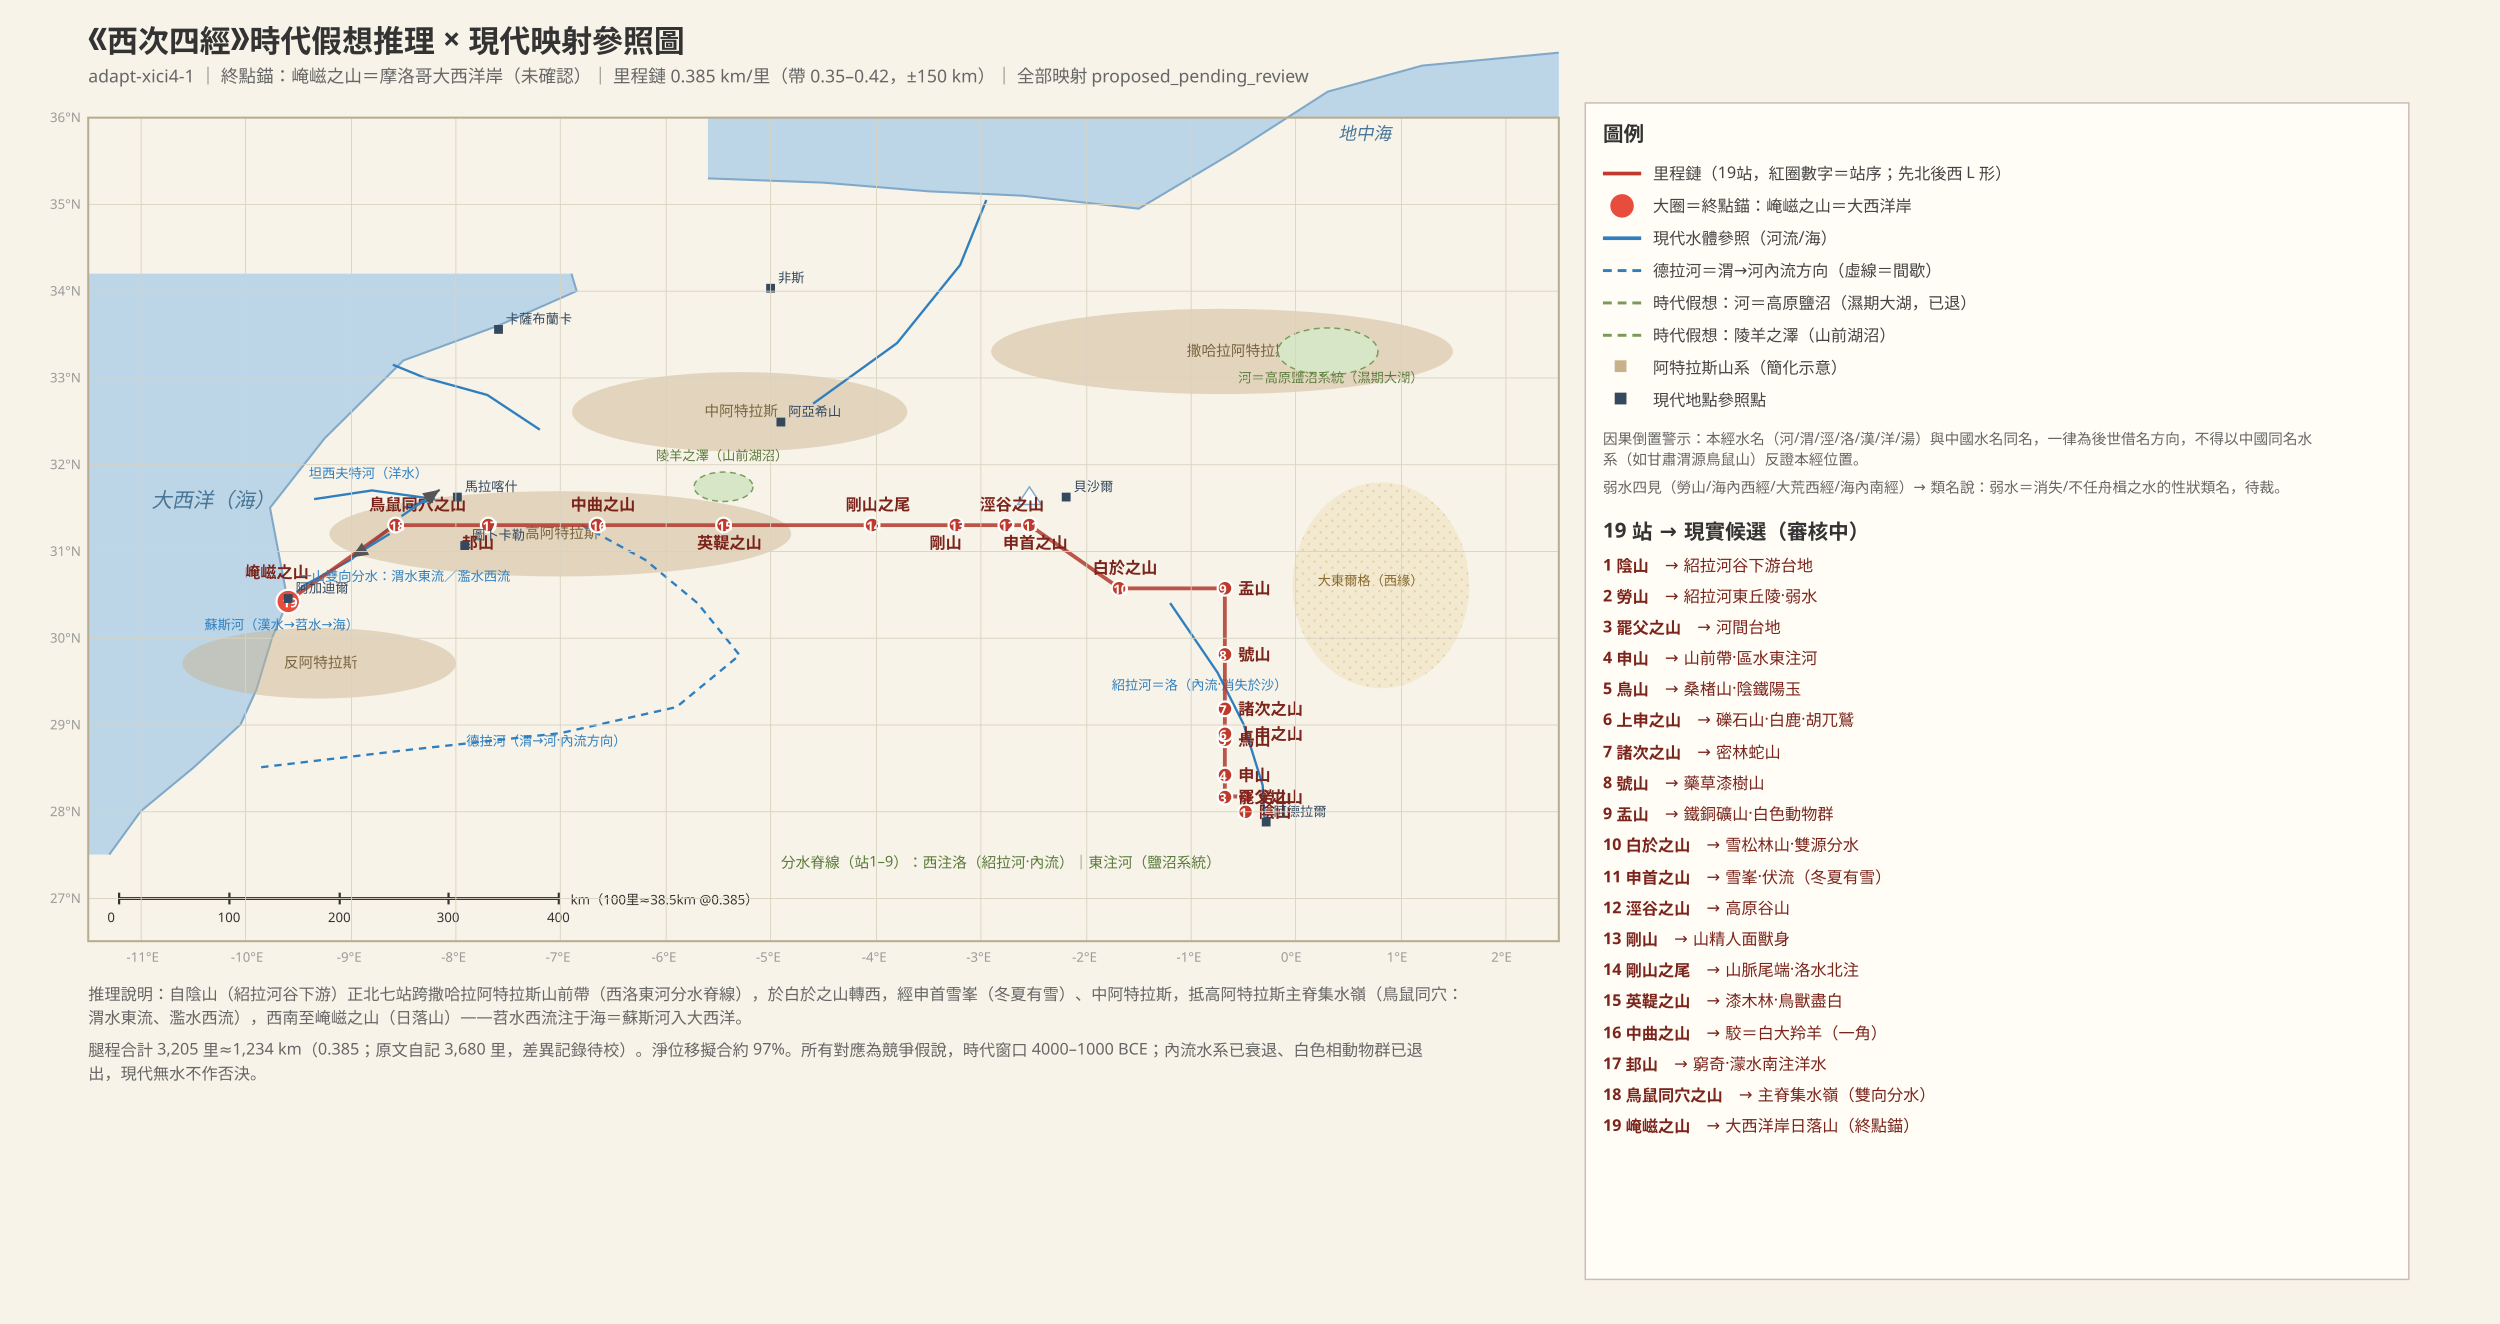
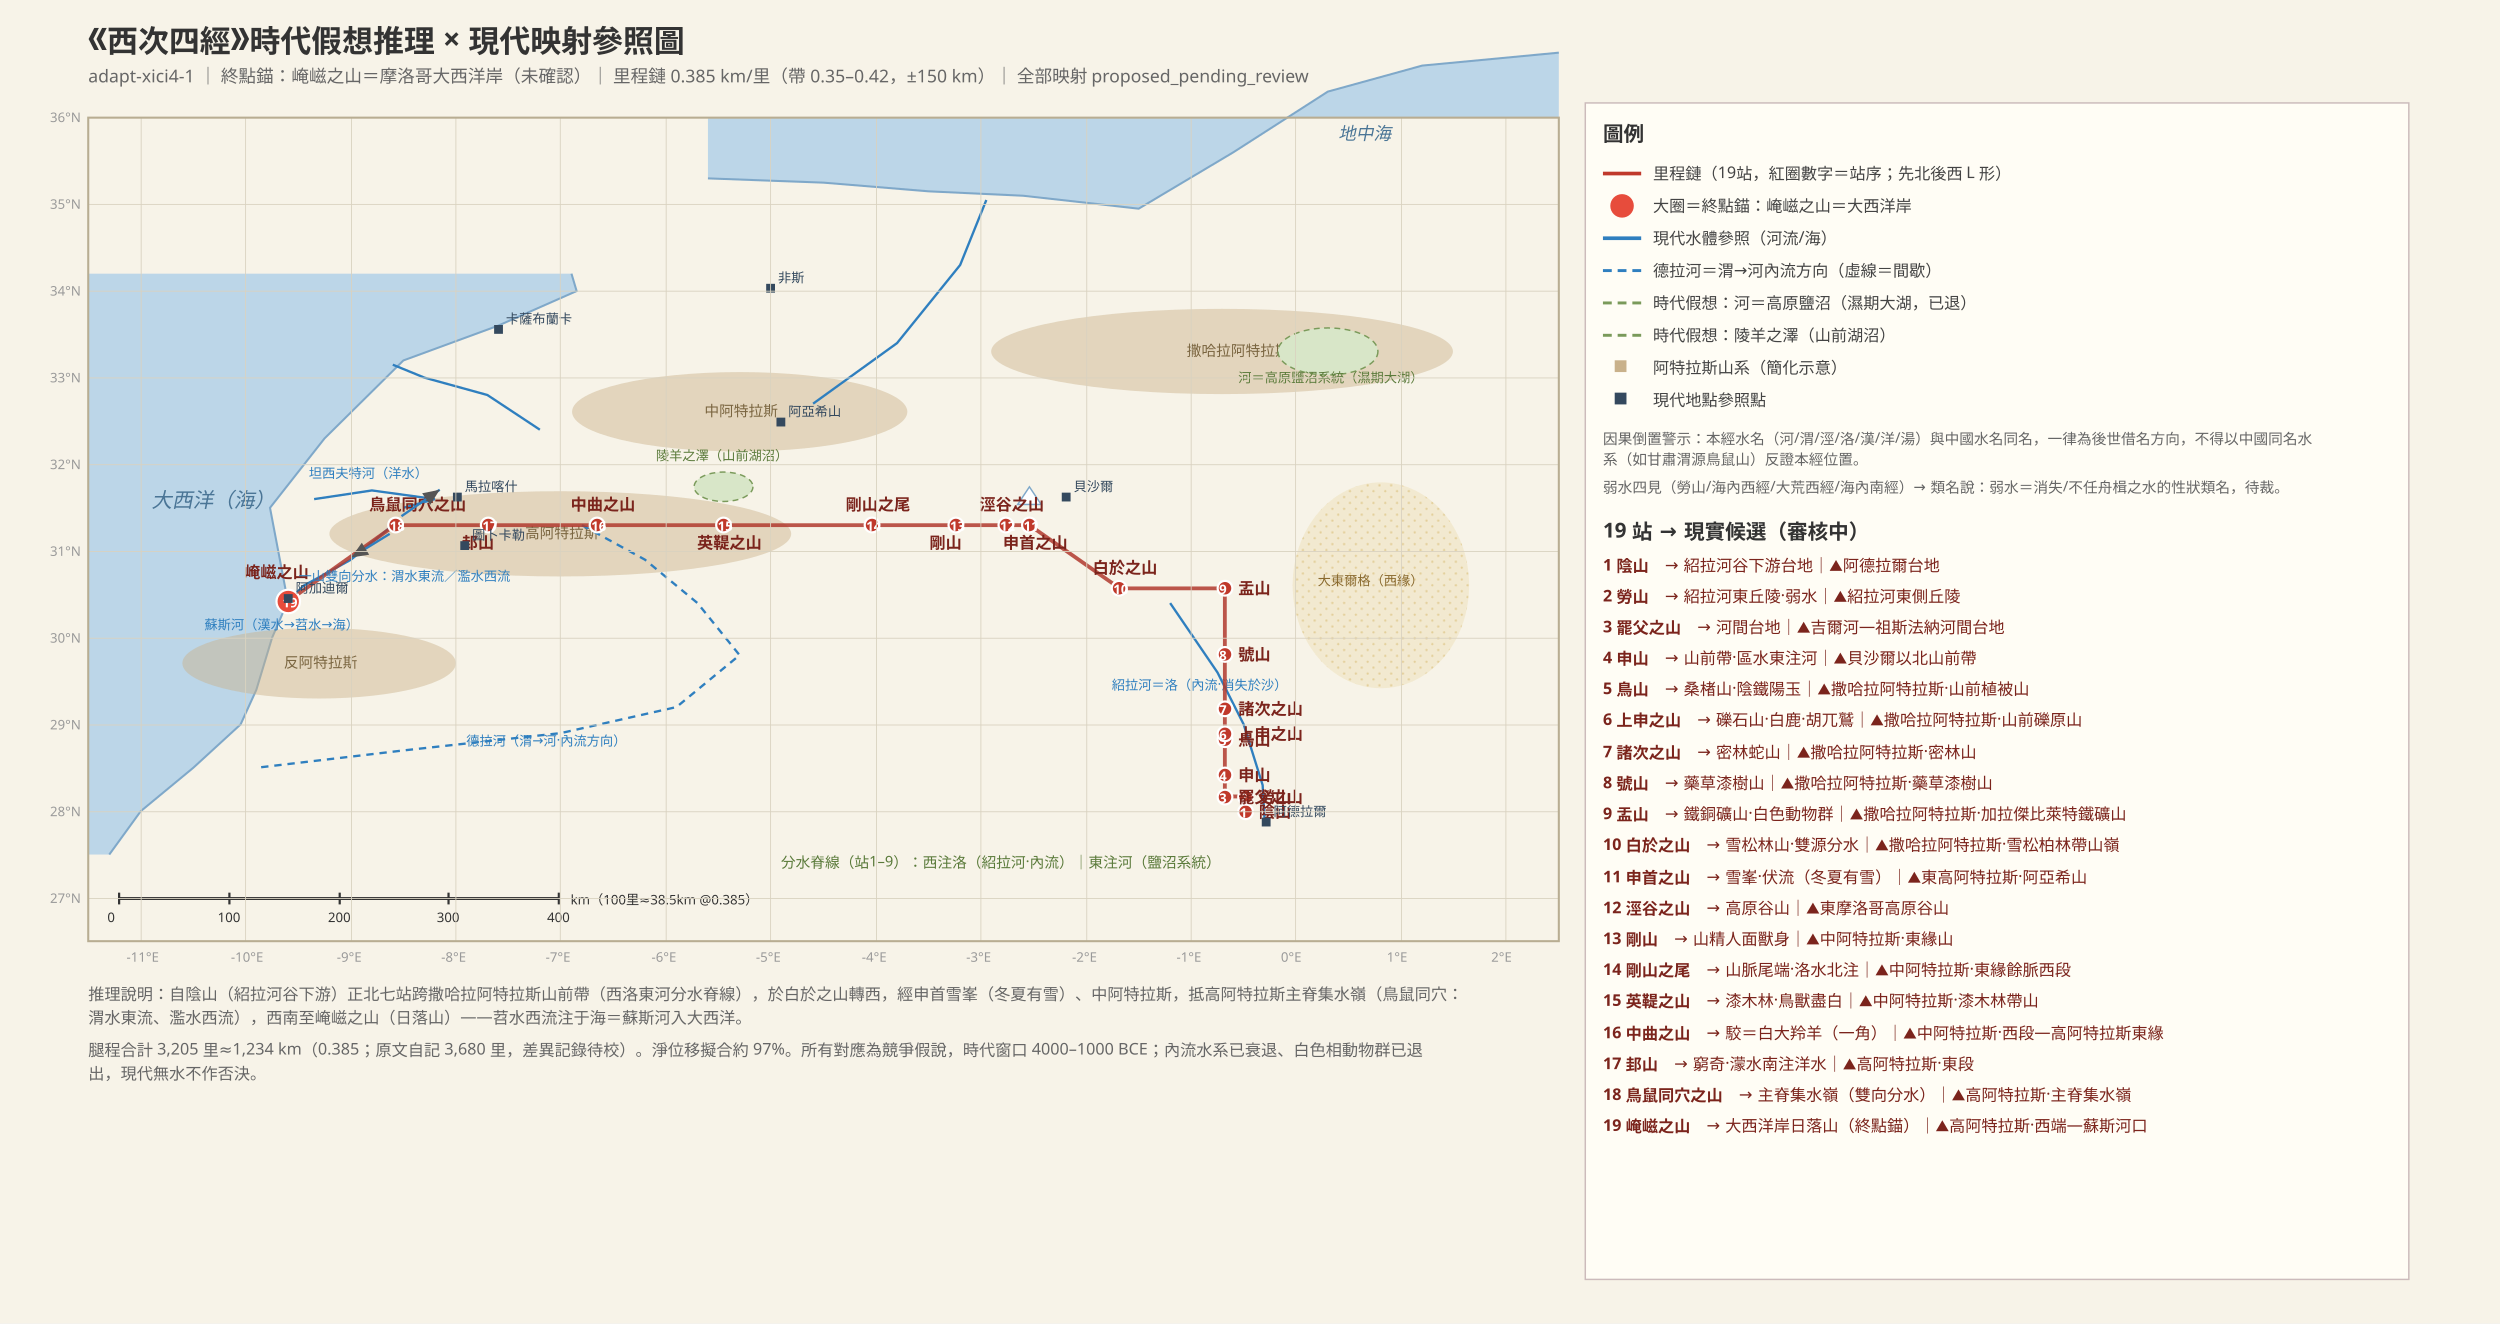
<svg xmlns="http://www.w3.org/2000/svg" width="1700" height="900" font-family="PingFang SC, Hiragino Sans GB, Microsoft YaHei, sans-serif">
  <rect x="0" y="0" width="1700" height="900" fill="#f7f3e8" />
  <defs>
    <marker id="arr" markerWidth="8" markerHeight="8" refX="7" refY="3" orient="auto">
      <path d="M0,0 L7,3 L0,6 Z" fill="#555" />
    </marker>
    <pattern id="sand" width="8" height="8" patternUnits="userSpaceOnUse">
      <rect width="8" height="8" fill="#efe3c0" />
      <circle cx="2" cy="2" r="0.8" fill="#d6b96a" />
      <circle cx="6" cy="6" r="0.8" fill="#d6b96a" />
    </pattern>
  </defs>
  <text x="60" y="34" font-size="21" font-weight="bold" fill="#333">《西次四經》時代假想推理 × 現代映射參照圖</text>
  <text x="60" y="56" font-size="12" fill="#666">adapt-xici4-1 ｜ 終點錨：崦嵫之山＝摩洛哥大西洋岸（未確認）｜ 里程鏈 0.385 km/里（帶 0.35–0.42，±150 km）｜ 全部映射 proposed_pending_review</text>
  <polygon points="388.6,186.1 392.1,197.9 338.6,221.5 274.3,245.1 220.7,298.1 183.6,345.3 195.7,408.9 185.0,433.7 174.3,469.1 163.6,492.6 131.4,522.1 95.7,551.6 74.3,581.1 60.0,581.1 60.0,186.1 388.6,186.1" fill="#bcd6e8" />
  <polyline points="388.6,186.1 392.1,197.9 338.6,221.5 274.3,245.1 220.7,298.1 183.6,345.3 195.7,408.9 185.0,433.7 174.3,469.1 163.6,492.6 131.4,522.1 95.7,551.6 74.3,581.1" fill="none" stroke="#7fa8c9" stroke-width="1.4" />
  <text x="103" y="345" font-size="14" fill="#4a7596" font-style="italic">大西洋（海）</text>
  <polygon points="481.4,121.3 560.0,124.2 631.4,130.1 695.7,133.1 774.3,141.9 838.6,103.6 902.9,62.3 967.1,44.6 1060.0,35.8 1060.0,80.0 481.4,80.0" fill="#bcd6e8" />
  <polyline points="481.4,121.3 560.0,124.2 631.4,130.1 695.7,133.1 774.3,141.9 838.6,103.6 902.9,62.3 967.1,44.6 1060.0,35.8" fill="none" stroke="#7fa8c9" stroke-width="1.4" />
  <text x="910" y="95" font-size="12" fill="#4a7596" font-style="italic">地中海</text>
  <ellipse cx="381" cy="363" rx="157" ry="29" fill="#c9b18a" opacity="0.45" />
  <text x="357" y="366" font-size="10" fill="#7a6540">高阿特拉斯</text>
  <ellipse cx="503" cy="280" rx="114" ry="27" fill="#c9b18a" opacity="0.45" />
  <text x="479" y="283" font-size="10" fill="#7a6540">中阿特拉斯</text>
  <ellipse cx="831" cy="239" rx="157" ry="29" fill="#c9b18a" opacity="0.45" />
  <text x="807" y="242" font-size="10" fill="#7a6540">撒哈拉阿特拉斯</text>
  <ellipse cx="217" cy="451" rx="93" ry="24" fill="#c9b18a" opacity="0.45" />
  <text x="193" y="454" font-size="10" fill="#7a6540">反阿特拉斯</text>
  <ellipse cx="939" cy="398" rx="60" ry="70" fill="url(#sand)" opacity="0.6" />
  <text x="896" y="398" font-size="9" fill="#8a6a2f">大東爾格（西緣）</text>
  <polyline points="395.7,357.1 438.6,380.6 474.3,410.1 502.9,445.5 460.0,480.8 381.4,498.5 274.3,510.3 174.3,522.1" fill="none" stroke="#2f7fbf" stroke-width="1.6" stroke-dasharray="5 4" />
  <polyline points="267.1,357.1 238.6,380.6 206.4,398.3 195.7,408.9" fill="none" stroke="#2f7fbf" stroke-width="1.6" />
  <polyline points="274.3,345.3 295.7,339.4 252.9,333.5 213.6,339.4" fill="none" stroke="#2f7fbf" stroke-width="1.6" />
  <polyline points="367.1,292.2 331.4,268.6 288.6,256.8 267.1,248.0" fill="none" stroke="#2f7fbf" stroke-width="1.6" />
  <polyline points="552.9,274.5 610.0,233.3 652.9,180.2 670.7,136.0" fill="none" stroke="#2f7fbf" stroke-width="1.6" />
  <polyline points="795.7,410.1 827.9,457.3 845.7,492.6 858.6,533.9 860.0,559.2" fill="none" stroke="#2f7fbf" stroke-width="1.6" />
  <text x="317" y="507" font-size="9" fill="#2f7fbf">德拉河（渭→河·內流方向）</text>
  <text x="139" y="428" font-size="9" fill="#2f7fbf">蘇斯河（漢水→苕水→海）</text>
  <text x="210" y="325" font-size="9" fill="#2f7fbf">坦西夫特河（洋水）</text>
  <text x="756" y="469" font-size="9" fill="#2f7fbf">紹拉河＝洛（內流·消失於沙）</text>
  <ellipse cx="903" cy="239" rx="34" ry="16" fill="#d8e6c8" stroke="#7a9a5a" stroke-dasharray="4 3" />
  <text x="842" y="260" font-size="9" fill="#5a7a3a">河＝高原鹽沼系統（濕期大湖）</text>
  <ellipse cx="492" cy="331" rx="20" ry="10" fill="#d8e6c8" stroke="#7a9a5a" stroke-dasharray="4 3" />
  <text x="446" y="313" font-size="9" fill="#5a7a3a">陵羊之澤（山前湖沼）</text>
  <path d="M692.0,343.053 L700.0,331.053 L708.0,343.053 Z" fill="#fff" stroke="#7fa8c9" />
  <polyline points="847.1,551.6 847.1,541.6 832.9,541.6 832.9,527.4 832.9,502.7 832.9,498.5 832.9,482.0 832.9,445.5 832.9,400.1 761.4,400.1 700.0,357.1 684.3,357.1 650.0,357.1 592.9,357.1 492.1,357.1 406.4,357.1 332.1,357.1 268.6,357.1 195.7,408.9" fill="none" stroke="#b03a2e" stroke-width="2.6" opacity="0.85" />
  <circle cx="847" cy="552" r="5" fill="#c0392b" stroke="#fff" stroke-width="1.5" />
  <text x="843" y="556" font-size="9" fill="#fff" font-weight="bold">1</text>
  <text x="856" y="556" font-size="11" fill="#7b241c" font-weight="bold">陰山</text>
  <circle cx="847" cy="542" r="5" fill="#c0392b" stroke="#fff" stroke-width="1.5" />
  <text x="843" y="546" font-size="9" fill="#fff" font-weight="bold">2</text>
  <text x="856" y="546" font-size="11" fill="#7b241c" font-weight="bold">勞山</text>
  <circle cx="833" cy="542" r="5" fill="#c0392b" stroke="#fff" stroke-width="1.5" />
  <text x="829" y="546" font-size="9" fill="#fff" font-weight="bold">3</text>
  <text x="842" y="546" font-size="11" fill="#7b241c" font-weight="bold">罷父之山</text>
  <circle cx="833" cy="527" r="5" fill="#c0392b" stroke="#fff" stroke-width="1.5" />
  <text x="829" y="531" font-size="9" fill="#fff" font-weight="bold">4</text>
  <text x="842" y="531" font-size="11" fill="#7b241c" font-weight="bold">申山</text>
  <circle cx="833" cy="503" r="5" fill="#c0392b" stroke="#fff" stroke-width="1.5" />
  <text x="829" y="507" font-size="9" fill="#fff" font-weight="bold">5</text>
  <text x="842" y="507" font-size="11" fill="#7b241c" font-weight="bold">鳥山</text>
  <circle cx="833" cy="499" r="5" fill="#c0392b" stroke="#fff" stroke-width="1.5" />
  <text x="829" y="503" font-size="9" fill="#fff" font-weight="bold">6</text>
  <text x="842" y="503" font-size="11" fill="#7b241c" font-weight="bold">上申之山</text>
  <circle cx="833" cy="482" r="5" fill="#c0392b" stroke="#fff" stroke-width="1.5" />
  <text x="829" y="486" font-size="9" fill="#fff" font-weight="bold">7</text>
  <text x="842" y="486" font-size="11" fill="#7b241c" font-weight="bold">諸次之山</text>
  <circle cx="833" cy="445" r="5" fill="#c0392b" stroke="#fff" stroke-width="1.5" />
  <text x="829" y="449" font-size="9" fill="#fff" font-weight="bold">8</text>
  <text x="842" y="449" font-size="11" fill="#7b241c" font-weight="bold">號山</text>
  <circle cx="833" cy="400" r="5" fill="#c0392b" stroke="#fff" stroke-width="1.5" />
  <text x="829" y="404" font-size="9" fill="#fff" font-weight="bold">9</text>
  <text x="842" y="404" font-size="11" fill="#7b241c" font-weight="bold">盂山</text>
  <circle cx="761" cy="400" r="5" fill="#c0392b" stroke="#fff" stroke-width="1.5" />
  <text x="757" y="404" font-size="9" fill="#fff" font-weight="bold">10</text>
  <text x="743" y="390" font-size="11" fill="#7b241c" font-weight="bold">白於之山</text>
  <circle cx="700" cy="357" r="5" fill="#c0392b" stroke="#fff" stroke-width="1.5" />
  <text x="696" y="361" font-size="9" fill="#fff" font-weight="bold">11</text>
  <text x="682" y="373" font-size="11" fill="#7b241c" font-weight="bold">申首之山</text>
  <circle cx="684" cy="357" r="5" fill="#c0392b" stroke="#fff" stroke-width="1.5" />
  <text x="680" y="361" font-size="9" fill="#fff" font-weight="bold">12</text>
  <text x="666" y="347" font-size="11" fill="#7b241c" font-weight="bold">涇谷之山</text>
  <circle cx="650" cy="357" r="5" fill="#c0392b" stroke="#fff" stroke-width="1.5" />
  <text x="646" y="361" font-size="9" fill="#fff" font-weight="bold">13</text>
  <text x="632" y="373" font-size="11" fill="#7b241c" font-weight="bold">剛山</text>
  <circle cx="593" cy="357" r="5" fill="#c0392b" stroke="#fff" stroke-width="1.5" />
  <text x="589" y="361" font-size="9" fill="#fff" font-weight="bold">14</text>
  <text x="575" y="347" font-size="11" fill="#7b241c" font-weight="bold">剛山之尾</text>
  <circle cx="492" cy="357" r="5" fill="#c0392b" stroke="#fff" stroke-width="1.5" />
  <text x="488" y="361" font-size="9" fill="#fff" font-weight="bold">15</text>
  <text x="474" y="373" font-size="11" fill="#7b241c" font-weight="bold">英鞮之山</text>
  <circle cx="406" cy="357" r="5" fill="#c0392b" stroke="#fff" stroke-width="1.5" />
  <text x="402" y="361" font-size="9" fill="#fff" font-weight="bold">16</text>
  <text x="388" y="347" font-size="11" fill="#7b241c" font-weight="bold">中曲之山</text>
  <circle cx="332" cy="357" r="5" fill="#c0392b" stroke="#fff" stroke-width="1.5" />
  <text x="328" y="361" font-size="9" fill="#fff" font-weight="bold">17</text>
  <text x="314" y="373" font-size="11" fill="#7b241c" font-weight="bold">邽山</text>
  <circle cx="269" cy="357" r="5" fill="#c0392b" stroke="#fff" stroke-width="1.5" />
  <text x="265" y="361" font-size="9" fill="#fff" font-weight="bold">18</text>
  <text x="251" y="347" font-size="11" fill="#7b241c" font-weight="bold">鳥鼠同穴之山</text>
  <circle cx="196" cy="409" r="8" fill="#e74c3c" stroke="#fff" stroke-width="1.5" />
  <text x="192" y="413" font-size="9" fill="#fff" font-weight="bold">19</text>
  <text x="166" y="393" font-size="11" fill="#7b241c" font-weight="bold">崦嵫之山</text>
  <line x1="273" y1="351" x2="299" y2="333" stroke="#2f7fbf" stroke-width="1.6" marker-end="url(#arr)" />
  <line x1="265" y1="363" x2="239" y2="379" stroke="#2f7fbf" stroke-width="1.6" marker-end="url(#arr)" />
  <text x="203" y="395" font-size="9" fill="#2f7fbf">一山雙向分水：渭水東流／濫水西流</text>
  <text x="531" y="590" font-size="10" fill="#5a7a3a">分水脊線（站1–9）：西注洛（紹拉河·內流）｜東注河（鹽沼系統）</text>
  <rect x="193" y="404" width="6" height="6" fill="#34495e" />
  <text x="201" y="403" font-size="9" fill="#34495e">阿加迪爾</text>
  <rect x="308" y="335" width="6" height="6" fill="#34495e" />
  <text x="316" y="334" font-size="9" fill="#34495e">馬拉喀什</text>
  <rect x="336" y="221" width="6" height="6" fill="#34495e" />
  <text x="344" y="220" font-size="9" fill="#34495e">卡薩布蘭卡</text>
  <rect x="858" y="556" width="6" height="6" fill="#34495e" />
  <text x="866" y="555" font-size="9" fill="#34495e">阿德拉爾</text>
  <rect x="722" y="335" width="6" height="6" fill="#34495e" />
  <text x="730" y="334" font-size="9" fill="#34495e">貝沙爾</text>
  <rect x="313" y="368" width="6" height="6" fill="#34495e" />
  <text x="321" y="367" font-size="9" fill="#34495e">圖卜卡勒</text>
  <rect x="528" y="284" width="6" height="6" fill="#34495e" />
  <text x="536" y="283" font-size="9" fill="#34495e">阿亞希山</text>
  <rect x="521" y="193" width="6" height="6" fill="#34495e" />
  <text x="529" y="192" font-size="9" fill="#34495e">非斯</text>
  <line x1="81" y1="611" x2="380" y2="611" stroke="#333" stroke-width="2" />
  <line x1="81" y1="607" x2="81" y2="615" stroke="#333" stroke-width="1.5" />
  <text x="73" y="627" font-size="9" fill="#333">0</text>
  <line x1="156" y1="607" x2="156" y2="615" stroke="#333" stroke-width="1.5" />
  <text x="148" y="627" font-size="9" fill="#333">100</text>
  <line x1="231" y1="607" x2="231" y2="615" stroke="#333" stroke-width="1.5" />
  <text x="223" y="627" font-size="9" fill="#333">200</text>
  <line x1="305" y1="607" x2="305" y2="615" stroke="#333" stroke-width="1.5" />
  <text x="297" y="627" font-size="9" fill="#333">300</text>
  <line x1="380" y1="607" x2="380" y2="615" stroke="#333" stroke-width="1.5" />
  <text x="372" y="627" font-size="9" fill="#333">400</text>
  <text x="388" y="615" font-size="9" fill="#333">km（100里≈38.5km @0.385）</text>
  <line x1="96" y1="640" x2="96" y2="80" stroke="#d9d2c0" stroke-width="0.6" />
  <text x="86" y="654" font-size="9" fill="#999">-11°E</text>
  <line x1="167" y1="640" x2="167" y2="80" stroke="#d9d2c0" stroke-width="0.6" />
  <text x="157" y="654" font-size="9" fill="#999">-10°E</text>
  <line x1="239" y1="640" x2="239" y2="80" stroke="#d9d2c0" stroke-width="0.6" />
  <text x="229" y="654" font-size="9" fill="#999">-9°E</text>
  <line x1="310" y1="640" x2="310" y2="80" stroke="#d9d2c0" stroke-width="0.6" />
  <text x="300" y="654" font-size="9" fill="#999">-8°E</text>
  <line x1="381" y1="640" x2="381" y2="80" stroke="#d9d2c0" stroke-width="0.6" />
  <text x="371" y="654" font-size="9" fill="#999">-7°E</text>
  <line x1="453" y1="640" x2="453" y2="80" stroke="#d9d2c0" stroke-width="0.6" />
  <text x="443" y="654" font-size="9" fill="#999">-6°E</text>
  <line x1="524" y1="640" x2="524" y2="80" stroke="#d9d2c0" stroke-width="0.6" />
  <text x="514" y="654" font-size="9" fill="#999">-5°E</text>
  <line x1="596" y1="640" x2="596" y2="80" stroke="#d9d2c0" stroke-width="0.6" />
  <text x="586" y="654" font-size="9" fill="#999">-4°E</text>
  <line x1="667" y1="640" x2="667" y2="80" stroke="#d9d2c0" stroke-width="0.6" />
  <text x="657" y="654" font-size="9" fill="#999">-3°E</text>
  <line x1="739" y1="640" x2="739" y2="80" stroke="#d9d2c0" stroke-width="0.6" />
  <text x="729" y="654" font-size="9" fill="#999">-2°E</text>
  <line x1="810" y1="640" x2="810" y2="80" stroke="#d9d2c0" stroke-width="0.6" />
  <text x="800" y="654" font-size="9" fill="#999">-1°E</text>
  <line x1="881" y1="640" x2="881" y2="80" stroke="#d9d2c0" stroke-width="0.6" />
  <text x="871" y="654" font-size="9" fill="#999">0°E</text>
  <line x1="953" y1="640" x2="953" y2="80" stroke="#d9d2c0" stroke-width="0.6" />
  <text x="943" y="654" font-size="9" fill="#999">1°E</text>
  <line x1="1024" y1="640" x2="1024" y2="80" stroke="#d9d2c0" stroke-width="0.6" />
  <text x="1014" y="654" font-size="9" fill="#999">2°E</text>
  <line x1="60" y1="611" x2="1060" y2="611" stroke="#d9d2c0" stroke-width="0.6" />
  <text x="34" y="614" font-size="9" fill="#999">27°N</text>
  <line x1="60" y1="552" x2="1060" y2="552" stroke="#d9d2c0" stroke-width="0.6" />
  <text x="34" y="555" font-size="9" fill="#999">28°N</text>
  <line x1="60" y1="493" x2="1060" y2="493" stroke="#d9d2c0" stroke-width="0.6" />
  <text x="34" y="496" font-size="9" fill="#999">29°N</text>
  <line x1="60" y1="434" x2="1060" y2="434" stroke="#d9d2c0" stroke-width="0.6" />
  <text x="34" y="437" font-size="9" fill="#999">30°N</text>
  <line x1="60" y1="375" x2="1060" y2="375" stroke="#d9d2c0" stroke-width="0.6" />
  <text x="34" y="378" font-size="9" fill="#999">31°N</text>
  <line x1="60" y1="316" x2="1060" y2="316" stroke="#d9d2c0" stroke-width="0.6" />
  <text x="34" y="319" font-size="9" fill="#999">32°N</text>
  <line x1="60" y1="257" x2="1060" y2="257" stroke="#d9d2c0" stroke-width="0.6" />
  <text x="34" y="260" font-size="9" fill="#999">33°N</text>
  <line x1="60" y1="198" x2="1060" y2="198" stroke="#d9d2c0" stroke-width="0.6" />
  <text x="34" y="201" font-size="9" fill="#999">34°N</text>
  <line x1="60" y1="139" x2="1060" y2="139" stroke="#d9d2c0" stroke-width="0.6" />
  <text x="34" y="142" font-size="9" fill="#999">35°N</text>
  <line x1="60" y1="80" x2="1060" y2="80" stroke="#d9d2c0" stroke-width="0.6" />
  <text x="34" y="83" font-size="9" fill="#999">36°N</text>
  <rect x="60" y="80" width="1000" height="560" fill="none" stroke="#b8ad92" stroke-width="1.4" />
  <rect x="1078" y="70" width="560" height="800" fill="#fffdf5" stroke="#cbb" />
  <text x="1090" y="96" font-size="14" font-weight="bold" fill="#333">圖例</text>
  <line x1="1090" y1="118" x2="1116" y2="118" stroke="#c0392b" stroke-width="2.5" />
  <text x="1124" y="122" font-size="11" fill="#444">里程鏈（19站，紅圈數字＝站序；先北後西 L 形）</text>
  <circle cx="1103" cy="140" r="8" fill="#e74c3c" />
  <text x="1124" y="144" font-size="11" fill="#444">大圈＝終點錨：崦嵫之山＝大西洋岸</text>
  <line x1="1090" y1="162" x2="1116" y2="162" stroke="#2f7fbf" stroke-width="2.5" />
  <text x="1124" y="166" font-size="11" fill="#444">現代水體參照（河流/海）</text>
  <line x1="1090" y1="184" x2="1116" y2="184" stroke="#2f7fbf" stroke-width="2" stroke-dasharray="6 4" />
  <text x="1124" y="188" font-size="11" fill="#444">德拉河＝渭→河內流方向（虛線＝間歇）</text>
  <line x1="1090" y1="206" x2="1116" y2="206" stroke="#7a9a5a" stroke-width="2" stroke-dasharray="6 4" />
  <text x="1124" y="210" font-size="11" fill="#444">時代假想：河＝高原鹽沼（濕期大湖，已退）</text>
  <line x1="1090" y1="228" x2="1116" y2="228" stroke="#7a9a5a" stroke-width="2" stroke-dasharray="6 4" />
  <text x="1124" y="232" font-size="11" fill="#444">時代假想：陵羊之澤（山前湖沼）</text>
  <rect x="1098" y="245" width="8" height="8" fill="#c9b18a" />
  <text x="1124" y="254" font-size="11" fill="#444">阿特拉斯山系（簡化示意）</text>
  <rect x="1098" y="267" width="8" height="8" fill="#34495e" />
  <text x="1124" y="276" font-size="11" fill="#444">現代地點參照點</text>
  <text x="1090" y="302" font-size="10" fill="#666">因果倒置警示：本經水名（河/渭/涇/洛/漢/洋/湯）與中國水名同名，一律為後世借名方向，不得以中國同名水</text>
  <text x="1090" y="316" font-size="10" fill="#666">系（如甘肅渭源鳥鼠山）反證本經位置。</text>
  <text x="1090" y="335" font-size="10" fill="#666">弱水四見（勞山/海內西經/大荒西經/海內南經）→ 類名說：弱水＝消失/不任舟楫之水的性狀類名，待裁。</text>
  <text x="1090" y="365.5" font-size="14" font-weight="bold" fill="#333">19 站 → 現實候選（審核中）</text>
  <text x="1090" y="388" font-size="11" fill="#7b241c">
-     <tspan font-weight="bold"> 1 陰山</tspan>　→ 紹拉河谷下游台地</text>
+     <tspan font-weight="bold"> 1 陰山</tspan>　→ 紹拉河谷下游台地｜⛰阿德拉爾台地</text>
  <text x="1090" y="409" font-size="11" fill="#7b241c">
-     <tspan font-weight="bold"> 2 勞山</tspan>　→ 紹拉河東丘陵·弱水</text>
+     <tspan font-weight="bold"> 2 勞山</tspan>　→ 紹拉河東丘陵·弱水｜⛰紹拉河東側丘陵</text>
  <text x="1090" y="430" font-size="11" fill="#7b241c">
-     <tspan font-weight="bold"> 3 罷父之山</tspan>　→ 河間台地</text>
+     <tspan font-weight="bold"> 3 罷父之山</tspan>　→ 河間台地｜⛰吉爾河—祖斯法納河間台地</text>
  <text x="1090" y="451" font-size="11" fill="#7b241c">
-     <tspan font-weight="bold"> 4 申山</tspan>　→ 山前帶·區水東注河</text>
+     <tspan font-weight="bold"> 4 申山</tspan>　→ 山前帶·區水東注河｜⛰貝沙爾以北山前帶</text>
  <text x="1090" y="472" font-size="11" fill="#7b241c">
-     <tspan font-weight="bold"> 5 鳥山</tspan>　→ 桑楮山·陰鐵陽玉</text>
+     <tspan font-weight="bold"> 5 鳥山</tspan>　→ 桑楮山·陰鐵陽玉｜⛰撒哈拉阿特拉斯·山前植被山</text>
  <text x="1090" y="493" font-size="11" fill="#7b241c">
-     <tspan font-weight="bold"> 6 上申之山</tspan>　→ 礫石山·白鹿·胡兀鷲</text>
+     <tspan font-weight="bold"> 6 上申之山</tspan>　→ 礫石山·白鹿·胡兀鷲｜⛰撒哈拉阿特拉斯·山前礫原山</text>
  <text x="1090" y="515" font-size="11" fill="#7b241c">
-     <tspan font-weight="bold"> 7 諸次之山</tspan>　→ 密林蛇山</text>
+     <tspan font-weight="bold"> 7 諸次之山</tspan>　→ 密林蛇山｜⛰撒哈拉阿特拉斯·密林山</text>
  <text x="1090" y="536" font-size="11" fill="#7b241c">
-     <tspan font-weight="bold"> 8 號山</tspan>　→ 藥草漆樹山</text>
+     <tspan font-weight="bold"> 8 號山</tspan>　→ 藥草漆樹山｜⛰撒哈拉阿特拉斯·藥草漆樹山</text>
  <text x="1090" y="557" font-size="11" fill="#7b241c">
-     <tspan font-weight="bold"> 9 盂山</tspan>　→ 鐵銅礦山·白色動物群</text>
+     <tspan font-weight="bold"> 9 盂山</tspan>　→ 鐵銅礦山·白色動物群｜⛰撒哈拉阿特拉斯·加拉傑比萊特鐵礦山</text>
  <text x="1090" y="578" font-size="11" fill="#7b241c">
-     <tspan font-weight="bold">10 白於之山</tspan>　→ 雪松林山·雙源分水</text>
+     <tspan font-weight="bold">10 白於之山</tspan>　→ 雪松林山·雙源分水｜⛰撒哈拉阿特拉斯·雪松柏林帶山嶺</text>
  <text x="1090" y="600" font-size="11" fill="#7b241c">
-     <tspan font-weight="bold">11 申首之山</tspan>　→ 雪峯·伏流（冬夏有雪）</text>
+     <tspan font-weight="bold">11 申首之山</tspan>　→ 雪峯·伏流（冬夏有雪）｜⛰東高阿特拉斯·阿亞希山</text>
  <text x="1090" y="621" font-size="11" fill="#7b241c">
-     <tspan font-weight="bold">12 涇谷之山</tspan>　→ 高原谷山</text>
+     <tspan font-weight="bold">12 涇谷之山</tspan>　→ 高原谷山｜⛰東摩洛哥高原谷山</text>
  <text x="1090" y="642" font-size="11" fill="#7b241c">
-     <tspan font-weight="bold">13 剛山</tspan>　→ 山精人面獸身</text>
+     <tspan font-weight="bold">13 剛山</tspan>　→ 山精人面獸身｜⛰中阿特拉斯·東緣山</text>
  <text x="1090" y="663" font-size="11" fill="#7b241c">
-     <tspan font-weight="bold">14 剛山之尾</tspan>　→ 山脈尾端·洛水北注</text>
+     <tspan font-weight="bold">14 剛山之尾</tspan>　→ 山脈尾端·洛水北注｜⛰中阿特拉斯·東緣餘脈西段</text>
  <text x="1090" y="684" font-size="11" fill="#7b241c">
-     <tspan font-weight="bold">15 英鞮之山</tspan>　→ 漆木林·鳥獸盡白</text>
+     <tspan font-weight="bold">15 英鞮之山</tspan>　→ 漆木林·鳥獸盡白｜⛰中阿特拉斯·漆木林帶山</text>
  <text x="1090" y="706" font-size="11" fill="#7b241c">
-     <tspan font-weight="bold">16 中曲之山</tspan>　→ 駮＝白大羚羊（一角）</text>
+     <tspan font-weight="bold">16 中曲之山</tspan>　→ 駮＝白大羚羊（一角）｜⛰中阿特拉斯·西段—高阿特拉斯東緣</text>
  <text x="1090" y="727" font-size="11" fill="#7b241c">
-     <tspan font-weight="bold">17 邽山</tspan>　→ 窮奇·濛水南注洋水</text>
+     <tspan font-weight="bold">17 邽山</tspan>　→ 窮奇·濛水南注洋水｜⛰高阿特拉斯·東段</text>
  <text x="1090" y="748" font-size="11" fill="#7b241c">
-     <tspan font-weight="bold">18 鳥鼠同穴之山</tspan>　→ 主脊集水嶺（雙向分水）</text>
+     <tspan font-weight="bold">18 鳥鼠同穴之山</tspan>　→ 主脊集水嶺（雙向分水）｜⛰高阿特拉斯·主脊集水嶺</text>
  <text x="1090" y="769" font-size="11" fill="#7b241c">
-     <tspan font-weight="bold">19 崦嵫之山</tspan>　→ 大西洋岸日落山（終點錨）</text>
+     <tspan font-weight="bold">19 崦嵫之山</tspan>　→ 大西洋岸日落山（終點錨）｜⛰高阿特拉斯·西端—蘇斯河口</text>
  <text x="60" y="680" font-size="11" fill="#666">推理說明：自陰山（紹拉河谷下游）正北七站跨撒哈拉阿特拉斯山前帶（西洛東河分水脊線），於白於之山轉西，經申首雪峯（冬夏有雪）、中阿特拉斯，抵高阿特拉斯主脊集水嶺（鳥鼠同穴：</text>
  <text x="60" y="696" font-size="11" fill="#666">渭水東流、濫水西流），西南至崦嵫之山（日落山）——苕水西流注于海＝蘇斯河入大西洋。</text>
  <text x="60" y="718" font-size="11" fill="#666">腿程合計 3,205 里≈1,234 km（0.385；原文自記 3,680 里，差異記錄待校）。淨位移擬合約 97%。所有對應為競爭假說，時代窗口 4000–1000 BCE；內流水系已衰退、白色相動物群已退</text>
  <text x="60" y="734" font-size="11" fill="#666">出，現代無水不作否決。</text>
</svg>
